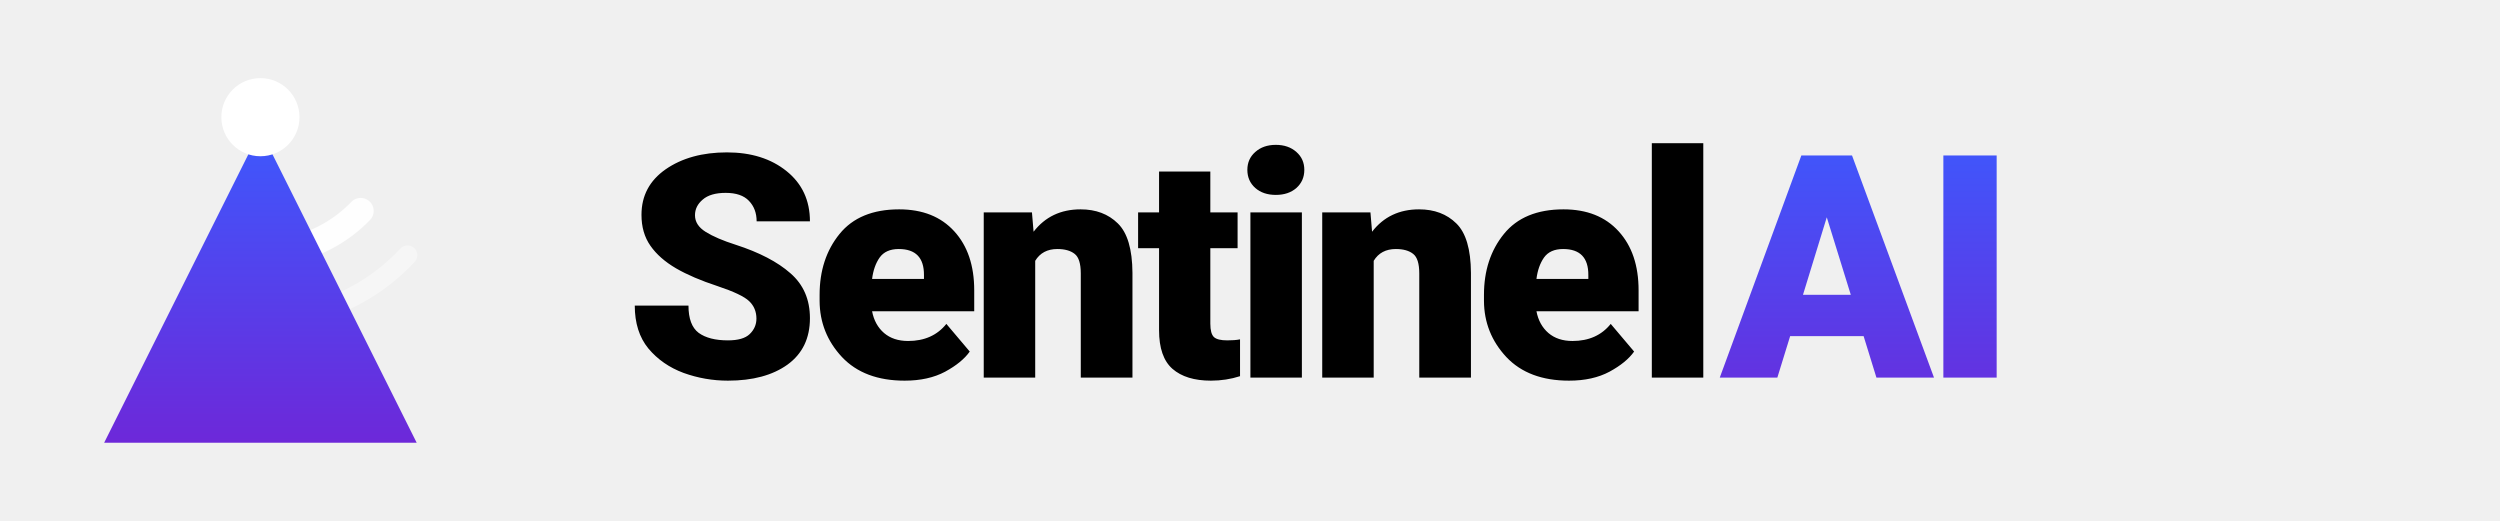
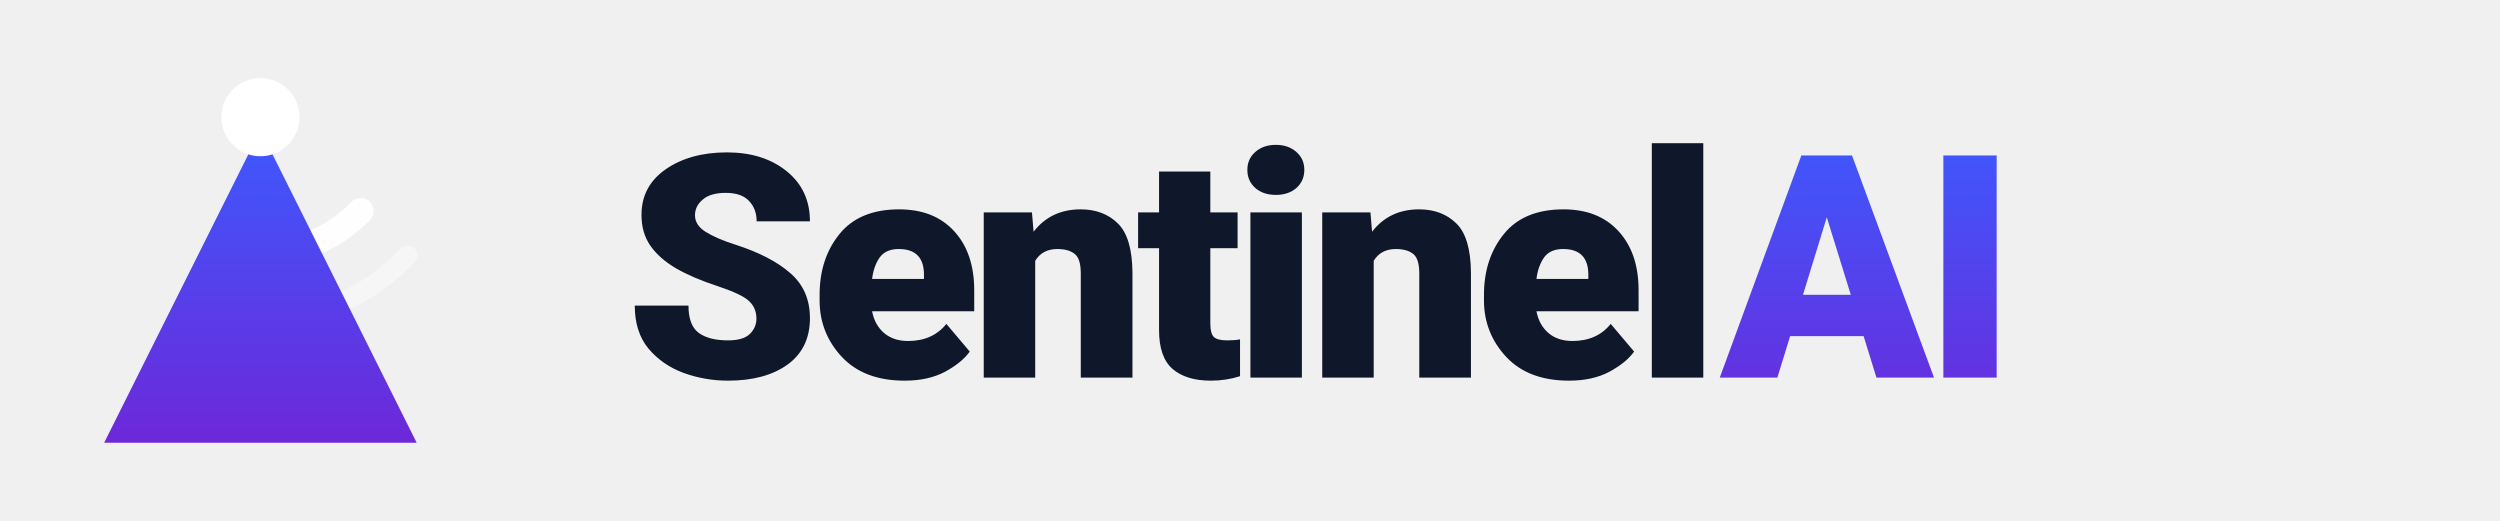
<svg xmlns="http://www.w3.org/2000/svg" viewBox="0 0 192 40" width="192" height="40" fill="none" role="img" aria-label="SentinelAI">
  <defs>
    <linearGradient id="sg" x1="20" y1="9" x2="20" y2="34" gradientUnits="userSpaceOnUse">
      <stop offset="0%" stop-color="#3B5BFF" />
      <stop offset="100%" stop-color="#6D28D9" />
    </linearGradient>
+     <style>
+       .wm { fill: #0f172a; }
+       @media (prefers-color-scheme: dark) {
+         .wm { fill: #f8fafc; }
+       }
+     </style>
  </defs>
  <path d="M27.7 16.2 A 10.5 10.5 0 0 1 22.7 19.1" stroke="#fff" stroke-width="2" stroke-linecap="round" opacity="0.9" />
  <path d="M31.3 19.6 A 15.5 15.5 0 0 1 24 24" stroke="#fff" stroke-width="1.5" stroke-linecap="round" opacity="0.4" />
  <path d="M20 10 L32 34 L8 34 Z" fill="url(#sg)" />
  <circle cx="20" cy="9" r="3" fill="#fff" />
-   <text x="48" y="29" font-family="system-ui, -apple-system, 'Segoe UI', Roboto, Helvetica, Arial, sans-serif" font-size="24" font-weight="800" fill="currentColor" letter-spacing="-0.8">
+   <text class="wm" x="48" y="29" font-family="system-ui, -apple-system, 'Segoe UI', Roboto, Helvetica, Arial, sans-serif" font-size="24" font-weight="800" letter-spacing="-0.8">
    Sentinel<tspan fill="url(#sg)">AI</tspan>
  </text>
</svg>
